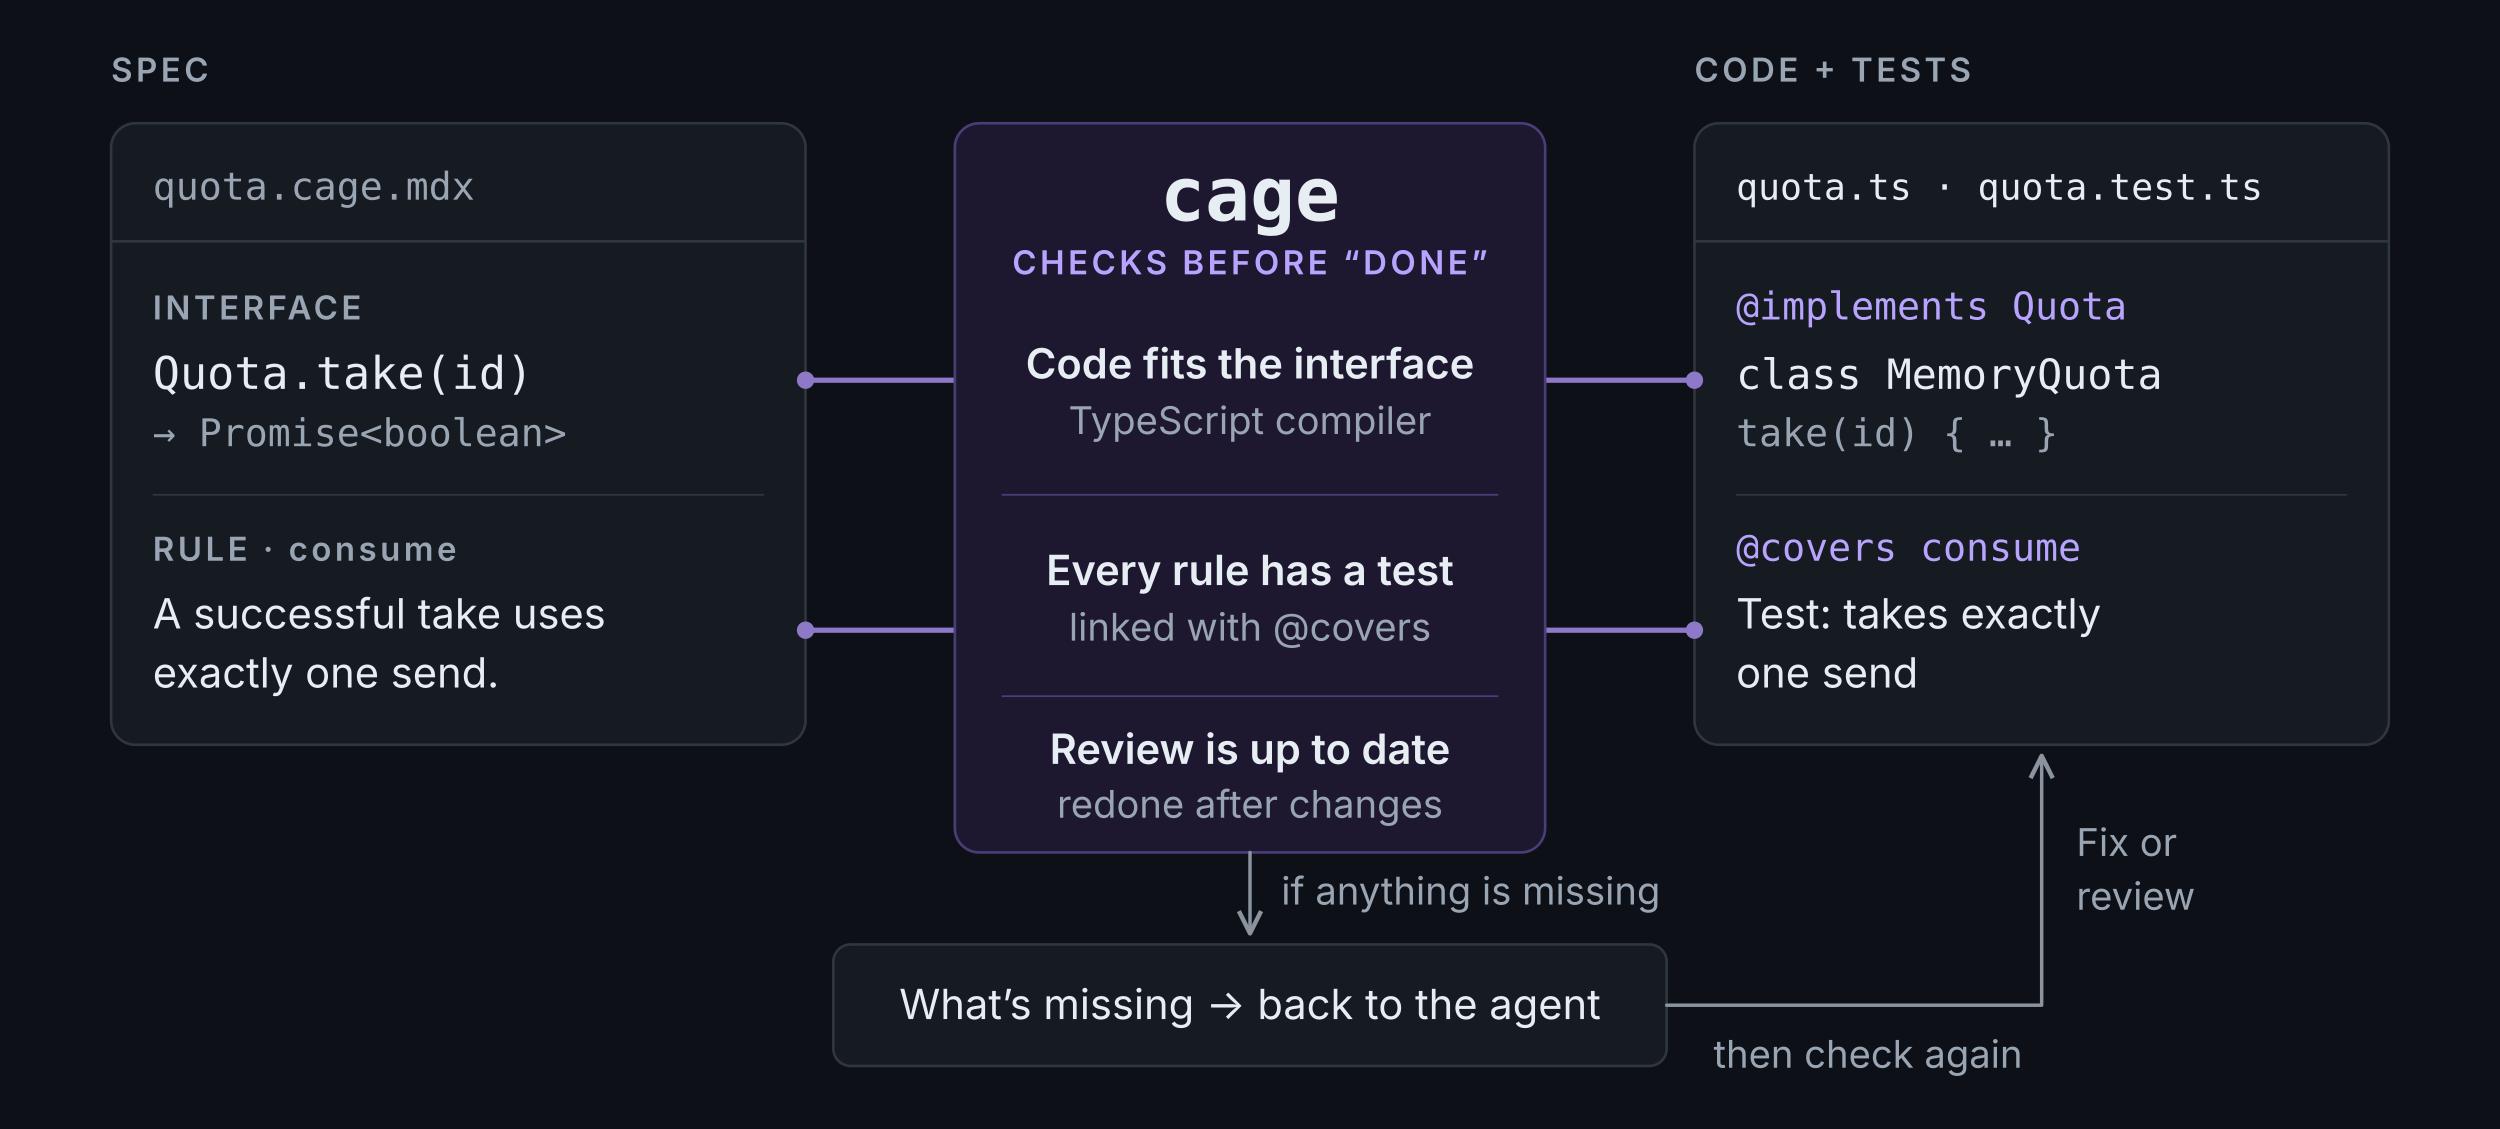
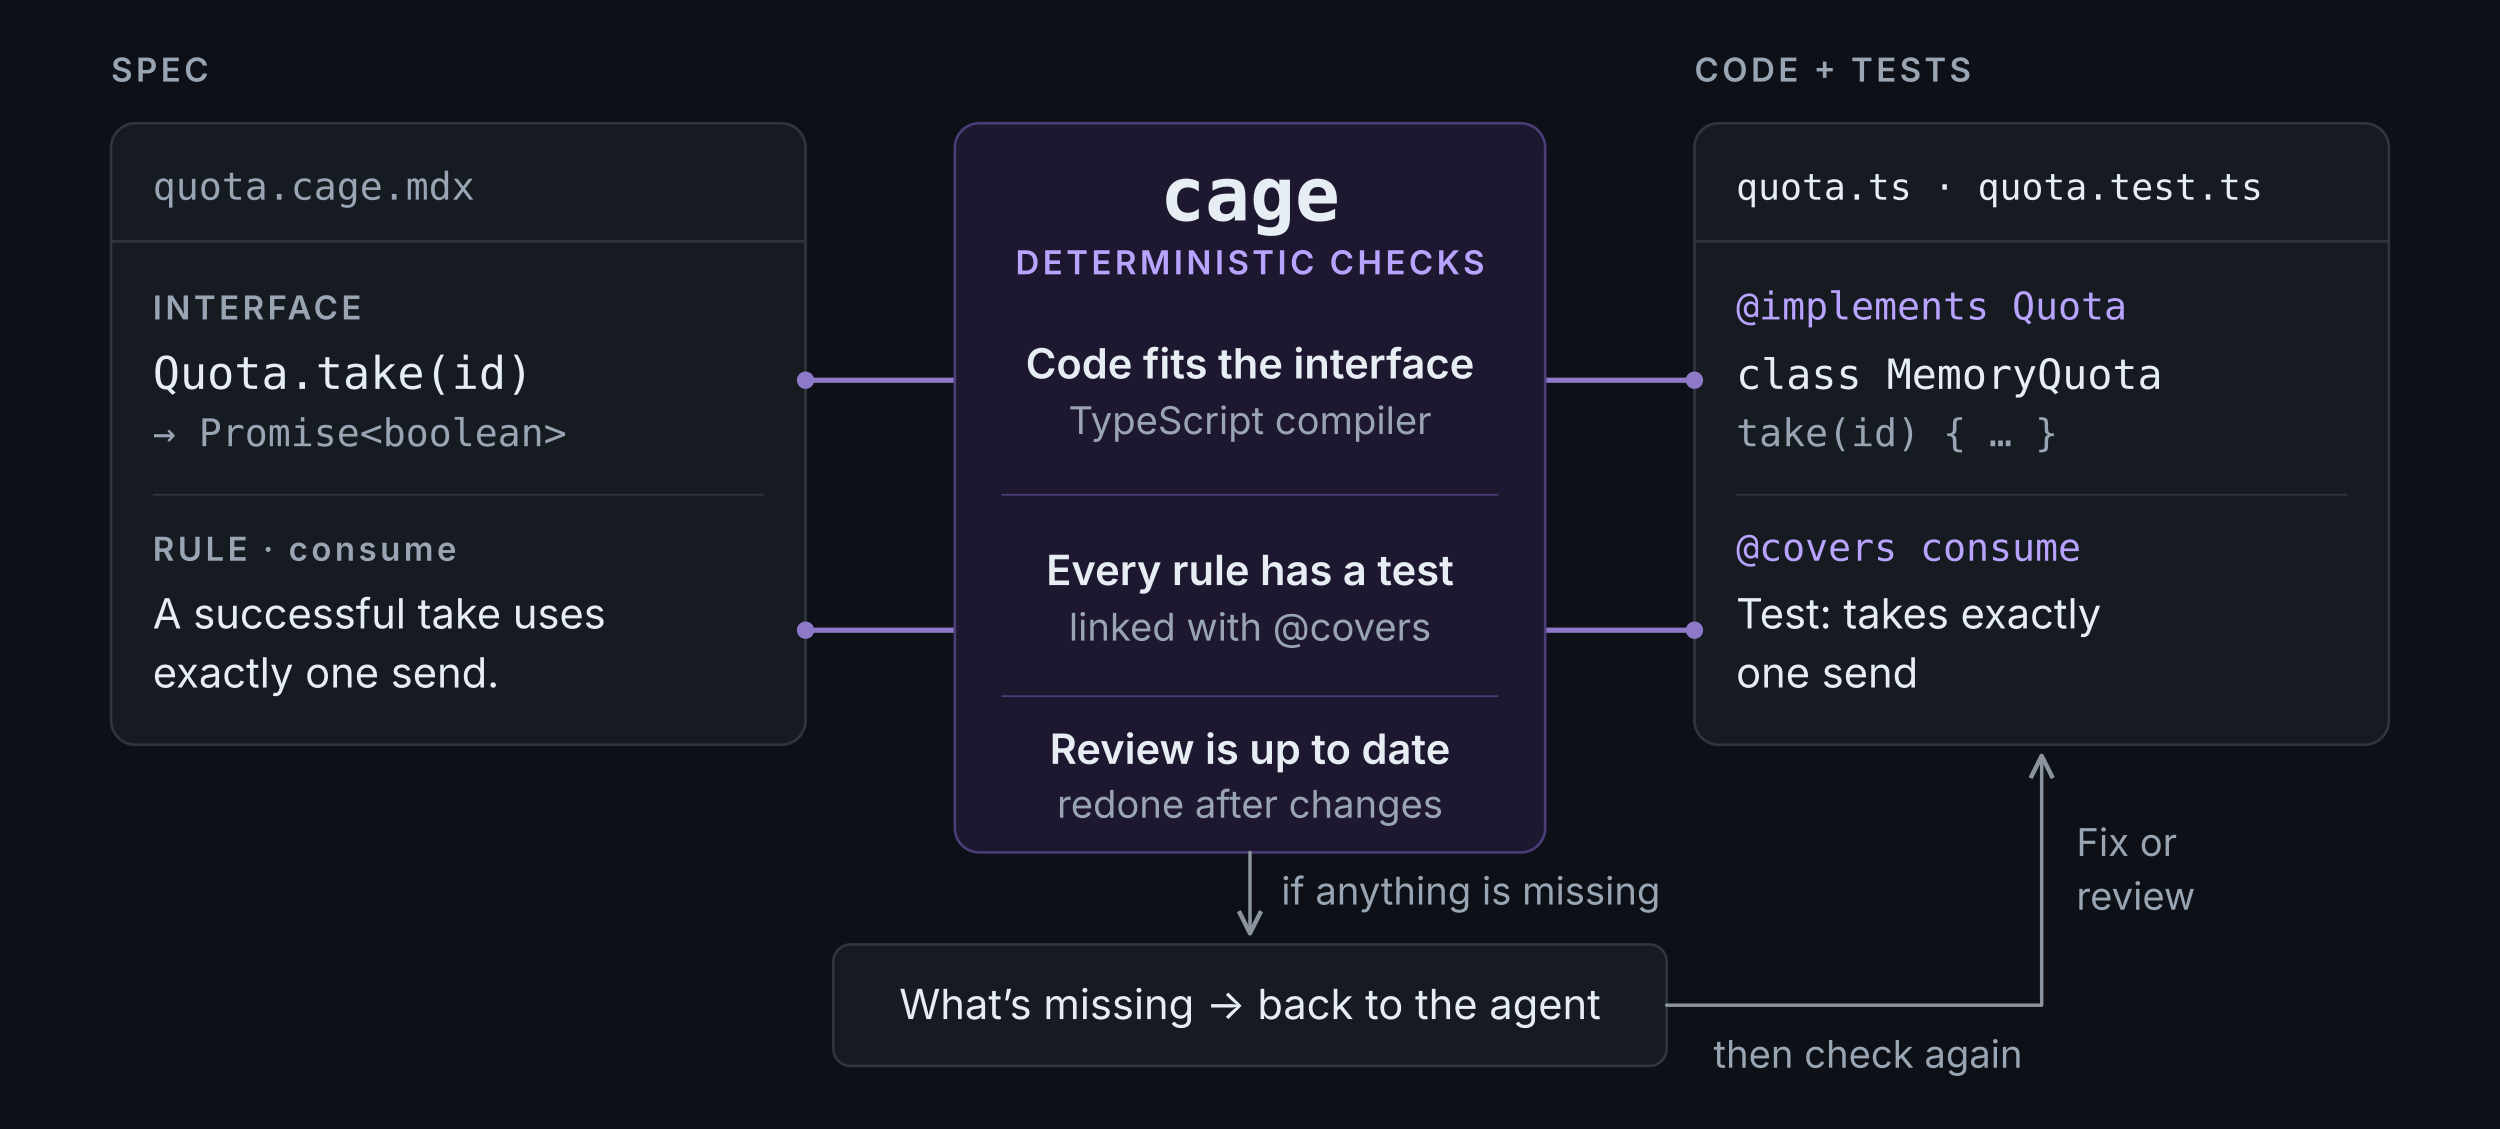
<svg xmlns="http://www.w3.org/2000/svg" width="1440" height="650" viewBox="0 166 1440 650" role="img" aria-labelledby="title desc">
  <defs>
    <marker id="arrow" viewBox="0 0 10 10" refX="8" refY="5" markerWidth="8" markerHeight="8" orient="auto-start-reverse">
      <path d="M 1 1 L 9 5 L 1 9" fill="none" stroke="#8b949e" stroke-width="1.6" stroke-linejoin="round" />
    </marker>
    <style>
      text { font-family: Inter, 'DejaVu Sans', Arial, sans-serif; fill: #e6edf3; }
      .mono { font-family: 'DejaVu Sans Mono', monospace; }
      .secondary { fill: #9aa5b4; }
      .accent { fill: #b8a3ff; }
      .eyebrow { font-size: 19px; font-weight: 600; letter-spacing: 2px; }
      .body { font-size: 24px; }
      .small { font-size: 22px; }
      .link { fill: none; stroke: #8e79c9; stroke-width: 3; }
      .flow { fill: none; stroke: #8b949e; stroke-width: 2; stroke-linecap: round; stroke-linejoin: round; }
    </style>
  </defs>
  <rect width="1440" height="900" fill="#0d1117" />
  <text x="64" y="213" class="eyebrow secondary">SPEC</text>
  <text x="976" y="213" class="eyebrow secondary">CODE + TESTS</text>
  <rect x="64" y="237" width="400" height="358" rx="14" fill="#161b22" stroke="#30363d" stroke-width="1.5" />
  <text x="88" y="281" class="mono small secondary">quota.cage.mdx</text>
  <path d="M 64 305 H 464" stroke="#30363d" stroke-width="1.5" />
  <text x="88" y="350" class="eyebrow secondary">INTERFACE</text>
  <text x="88" y="390" class="mono" font-size="26">Quota.take(id)</text>
  <text x="88" y="423" class="mono small secondary">→ Promise&lt;boolean&gt;</text>
  <path d="M 88 451 H 440" stroke="#30363d" stroke-width="1" />
  <text x="88" y="489" class="eyebrow secondary">RULE · consume</text>
  <text x="88" y="528" class="body">A successful take uses</text>
  <text x="88" y="562" class="body">exactly one send.</text>
  <rect x="976" y="237" width="400" height="358" rx="14" fill="#161b22" stroke="#30363d" stroke-width="1.5" />
  <text x="1000" y="281" class="mono" font-size="21" fill="#9aa5b4">quota.ts · quota.test.ts</text>
  <path d="M 976 305 H 1376" stroke="#30363d" stroke-width="1.5" />
  <text x="1000" y="350" class="mono small accent">@implements Quota</text>
  <text x="1000" y="390" class="mono" font-size="24">class MemoryQuota</text>
  <text x="1000" y="423" class="mono small secondary">take(id) { … }</text>
  <path d="M 1000 451 H 1352" stroke="#30363d" stroke-width="1" />
  <text x="1000" y="489" class="mono small accent">@covers consume</text>
  <text x="1000" y="528" class="body">Test: takes exactly</text>
  <text x="1000" y="562" class="body">one send</text>
  <path d="M 464 385 H 550 M 890 385 H 976 M 464 529 H 550 M 890 529 H 976" class="link" />
  <circle cx="464" cy="385" r="5" fill="#8e79c9" />
  <circle cx="976" cy="385" r="5" fill="#8e79c9" />
  <circle cx="464" cy="529" r="5" fill="#8e79c9" />
  <circle cx="976" cy="529" r="5" fill="#8e79c9" />
  <rect x="550" y="237" width="340" height="420" rx="14" fill="#1d1830" stroke="#4a3d78" stroke-width="1.5" />
  <text x="720" y="293" text-anchor="middle" class="mono" font-size="43" font-weight="600">cage</text>
-   <text x="720" y="324" text-anchor="middle" class="eyebrow accent">CHECKS BEFORE “DONE”</text>
+   <text x="720" y="324" text-anchor="middle" class="eyebrow accent">DETERMINISTIC CHECKS</text>
  <text x="720" y="384" text-anchor="middle" class="body" font-weight="600">Code fits the interface</text>
  <text x="720" y="416" text-anchor="middle" class="small secondary">TypeScript compiler</text>
  <path d="M 577 451 H 863" stroke="#4a3d78" stroke-width="1" />
  <text x="720" y="503" text-anchor="middle" class="body" font-weight="600">Every rule has a test</text>
  <text x="720" y="535" text-anchor="middle" class="small secondary">linked with @covers</text>
  <path d="M 577 567 H 863" stroke="#4a3d78" stroke-width="1" />
  <text x="720" y="606" text-anchor="middle" class="body" font-weight="600">Review is up to date</text>
  <text x="720" y="637" text-anchor="middle" class="small secondary">redone after changes</text>
  <path d="M 720 657 V 702" class="flow" marker-end="url(#arrow)" />
  <text x="738" y="687" class="small secondary">if anything is missing</text>
  <rect x="480" y="710" width="480" height="70" rx="10" fill="#161b22" stroke="#30363d" stroke-width="1.5" />
  <text x="720" y="753" text-anchor="middle" class="body">What’s missing → back to the agent</text>
  <path d="M 960 745 H 1176 V 603" class="flow" marker-end="url(#arrow)" />
  <text x="1196" y="659" class="small secondary">Fix or</text>
  <text x="1196" y="690" class="small secondary">review</text>
  <text x="987" y="781" class="small secondary">then check again</text>
</svg>
